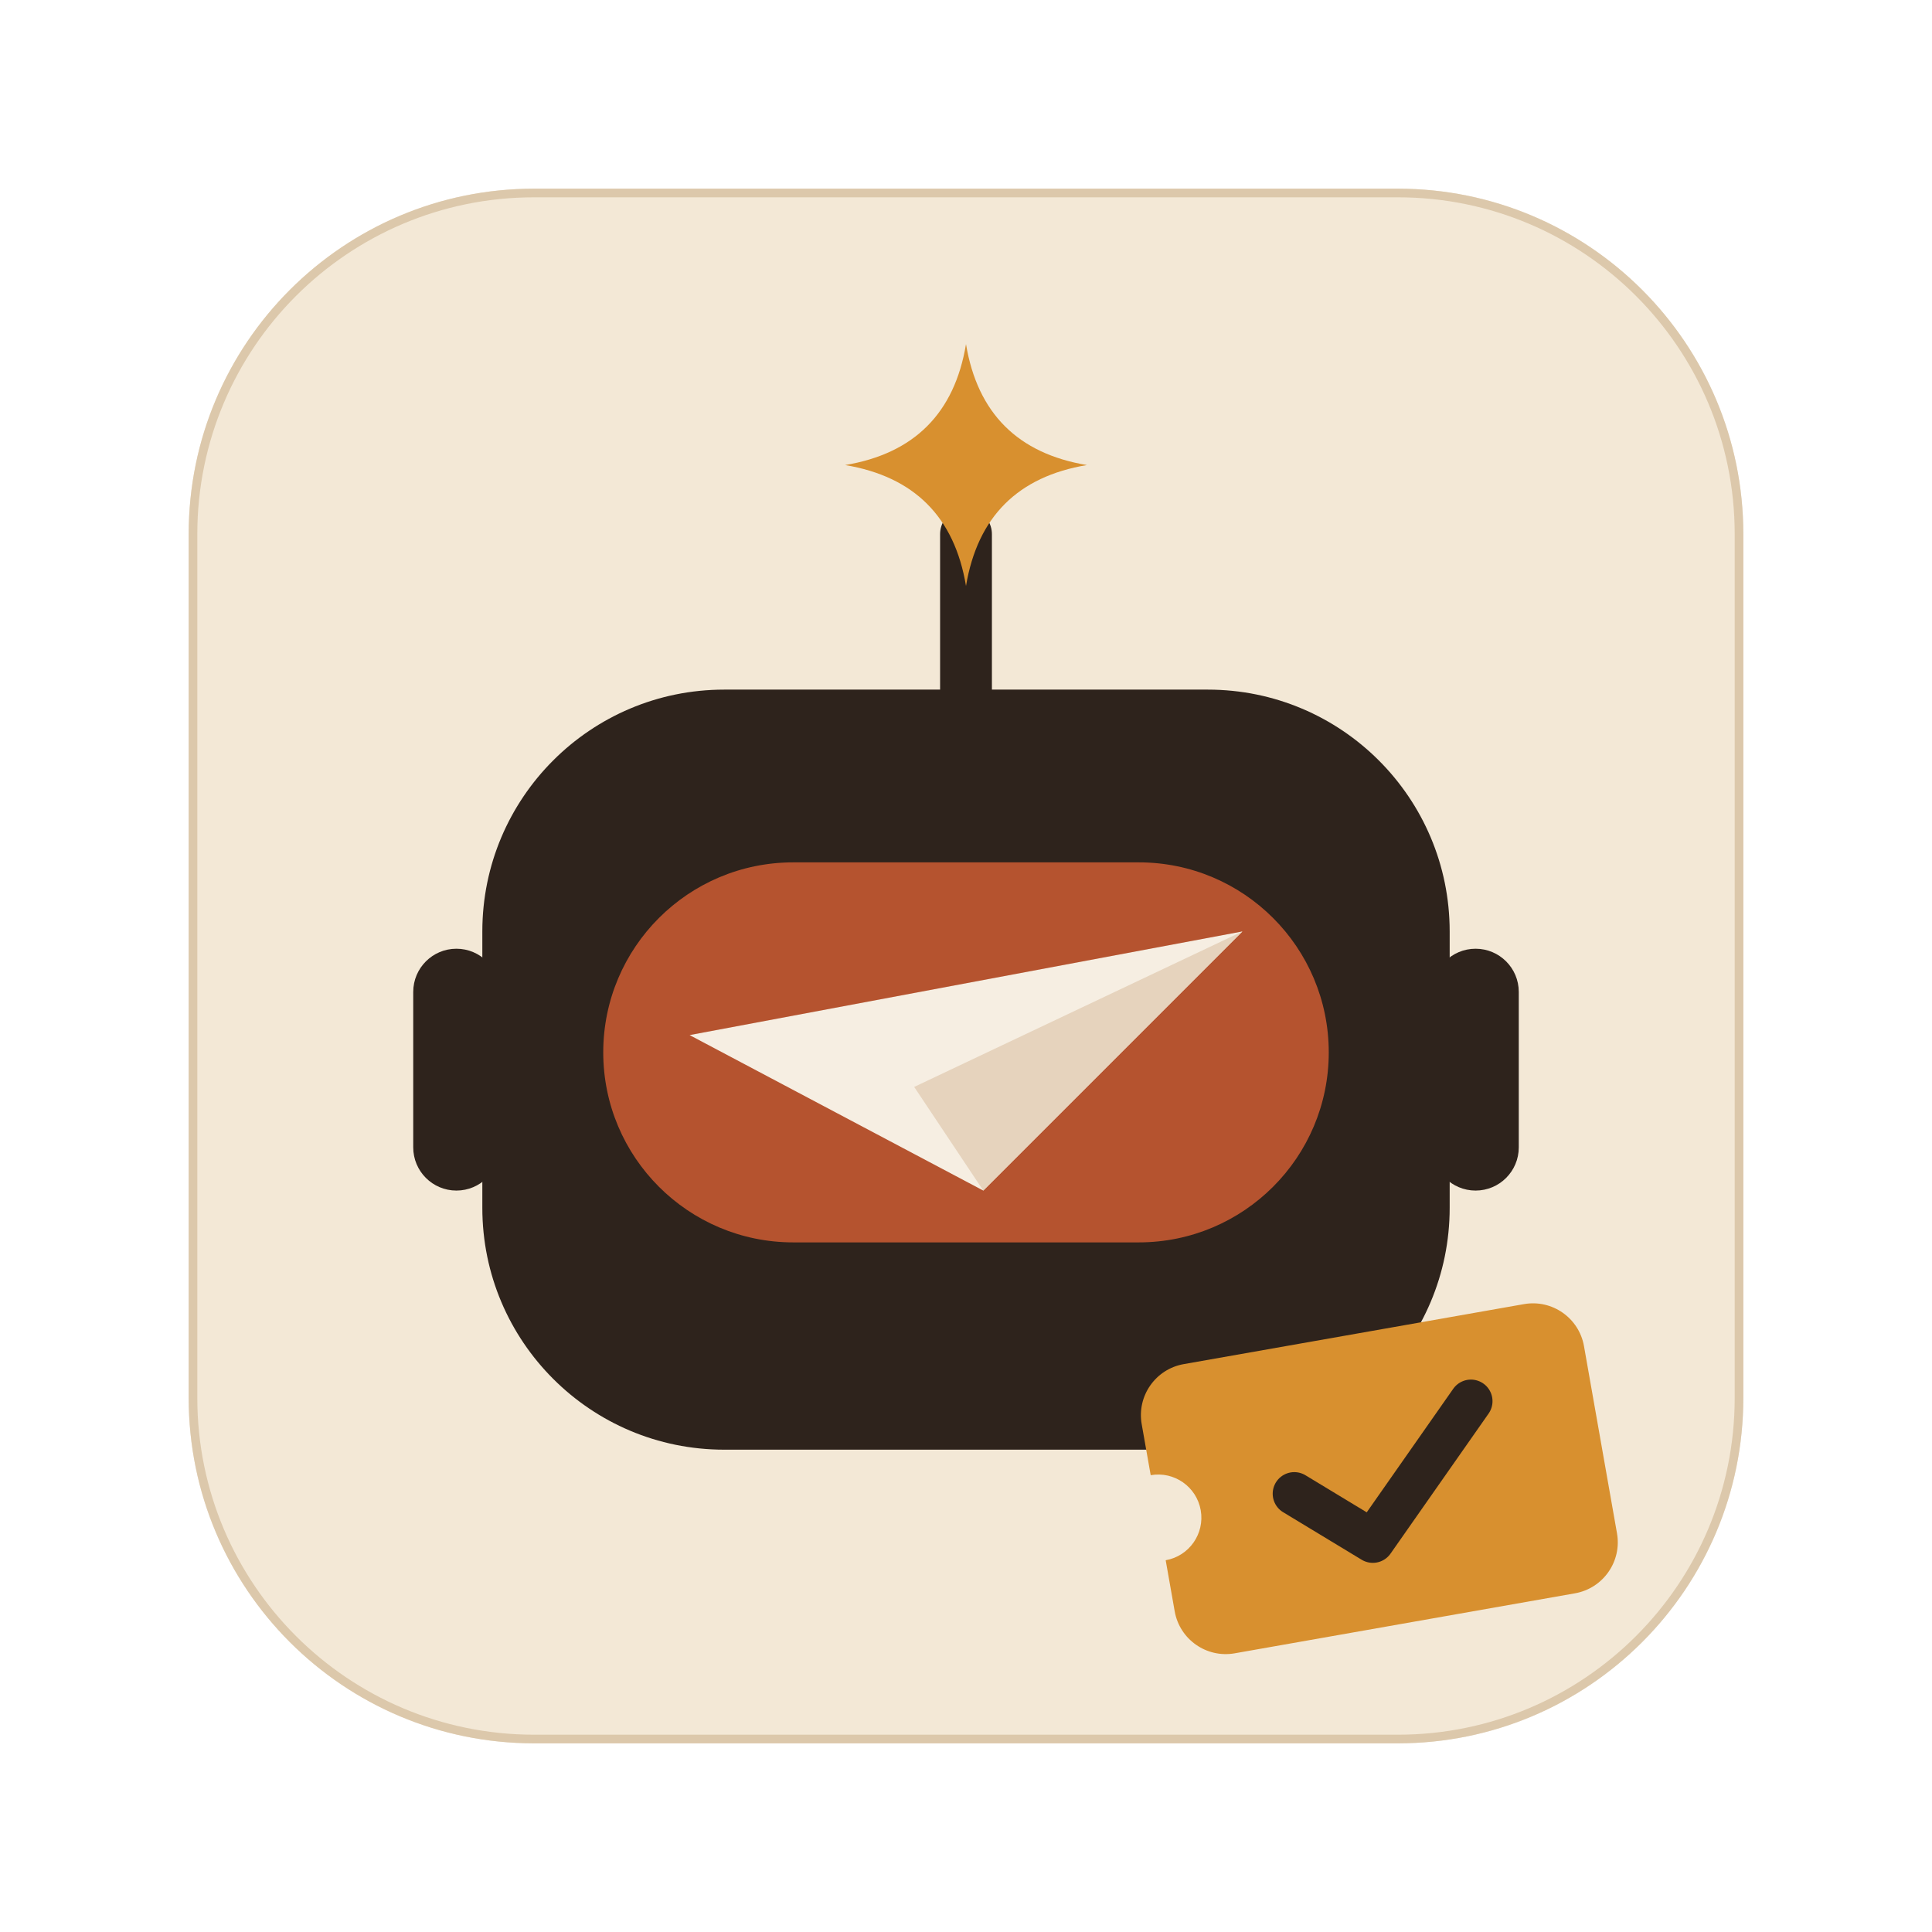
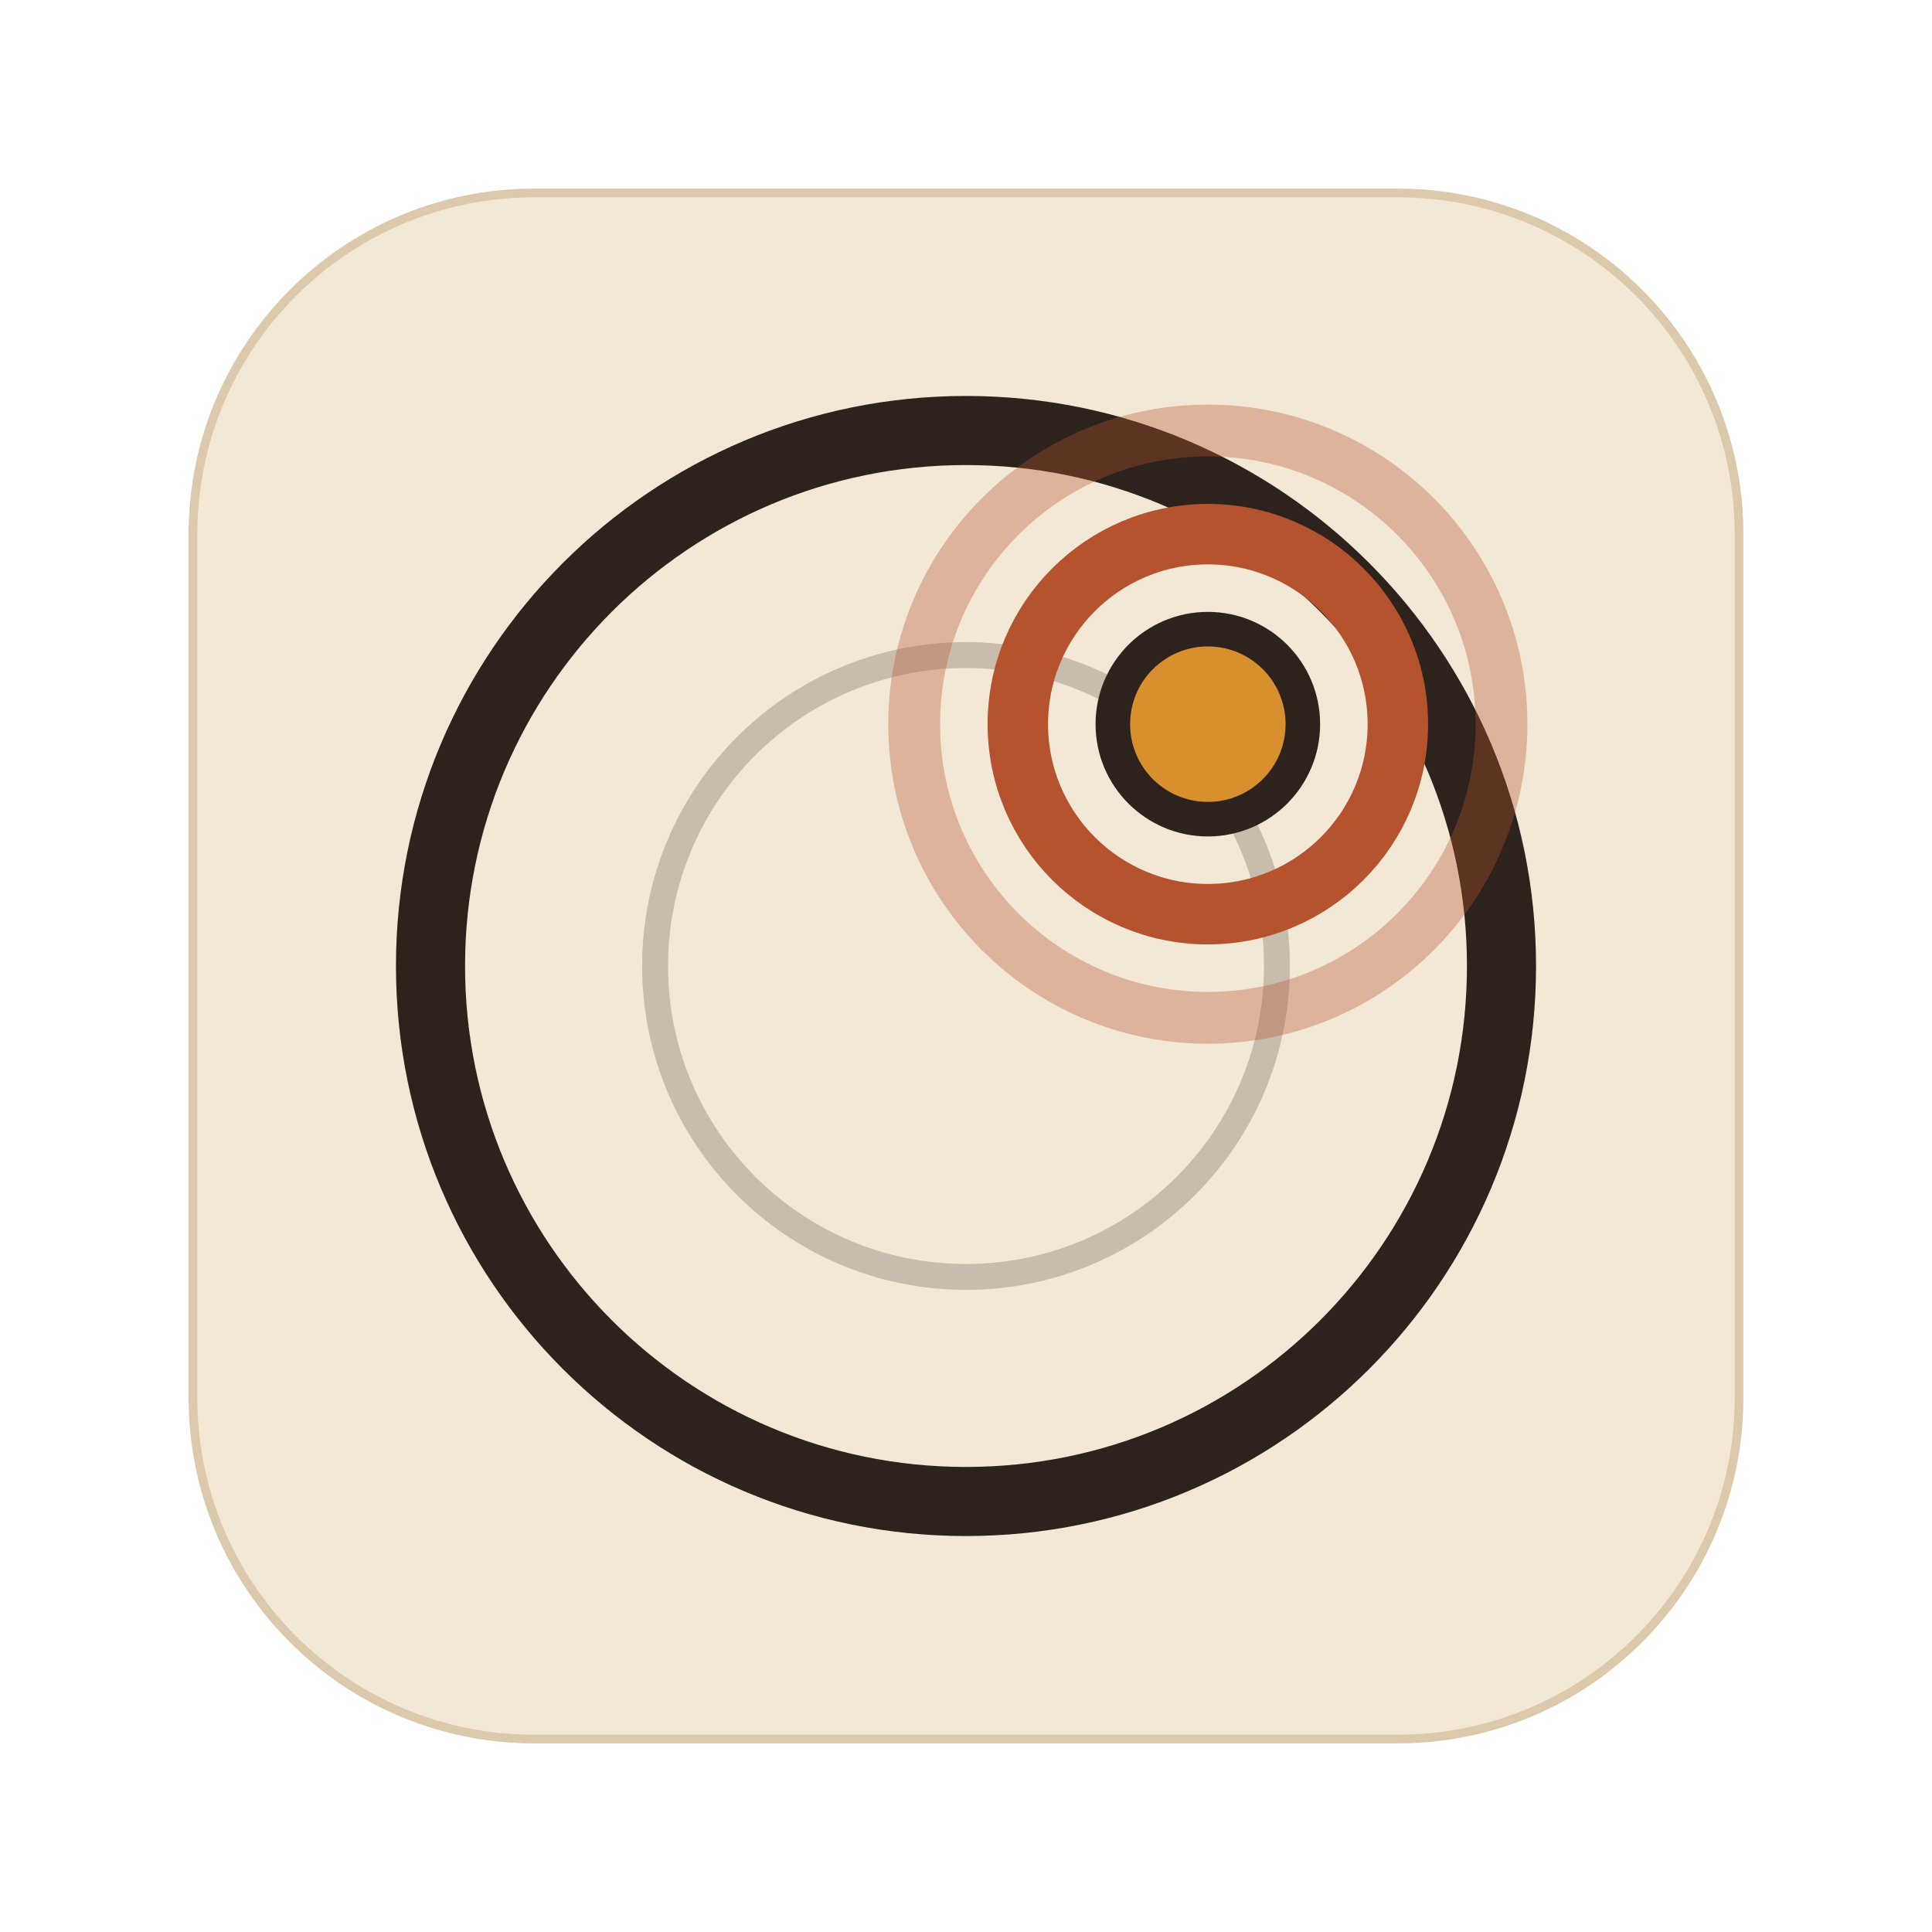
<svg xmlns="http://www.w3.org/2000/svg" viewBox="0 0 1024 1024">
  <g transform="translate(100 100) scale(4.5778)">
    <rect width="180" height="180" rx="40" fill="#f3e8d6" />
    <rect x="0.5" y="0.5" width="179" height="179" rx="39.5" fill="none" stroke="#dcc8ab" />
-     <line x1="90" y1="58" x2="90" y2="40" stroke="#2e231c" stroke-width="6" stroke-linecap="round" />
-     <path d="M90 18 Q92 30 104 32 Q92 34 90 46 Q88 34 76 32 Q88 30 90 18 Z" fill="#d8902f" />
-     <rect x="34" y="58" width="112" height="88" rx="28" fill="#2e231c" />
-     <rect x="26" y="88" width="10" height="28" rx="5" fill="#2e231c" />
-     <rect x="144" y="88" width="10" height="28" rx="5" fill="#2e231c" />
-     <rect x="48" y="78" width="84" height="44" rx="22" fill="#b5532f" />
-     <path d="M58 98 L122 86 L92 116 Z" fill="#f6eee2" />
-     <path d="M122 86 L84 104 L92 116 Z" fill="#e6d3bd" />
-     <g transform="rotate(-10 140 150)">
-       <rect x="112" y="132" width="52" height="34" rx="6" fill="#d8902f" />
-       <circle cx="112" cy="149" r="5" fill="#f3e8d6" />
-       <path d="M128 149 L136 156 L150 142" fill="none" stroke="#2e231c" stroke-width="5" stroke-linecap="round" stroke-linejoin="round" />
-     </g>
+     <circle cx="90" cy="90" r="36" fill="none" stroke="#2e231c" stroke-opacity=".22" stroke-width="3" />
+     <circle cx="90" cy="90" r="62" fill="none" stroke="#2e231c" stroke-width="8" />
+     <circle cx="118" cy="62" r="34" fill="none" stroke="#b5532f" stroke-opacity=".35" stroke-width="6" />
+     <circle cx="118" cy="62" r="22" fill="none" stroke="#b5532f" stroke-width="7" />
+     <circle cx="118" cy="62" r="11" fill="#d8902f" stroke="#2e231c" stroke-width="4" />
  </g>
</svg>
